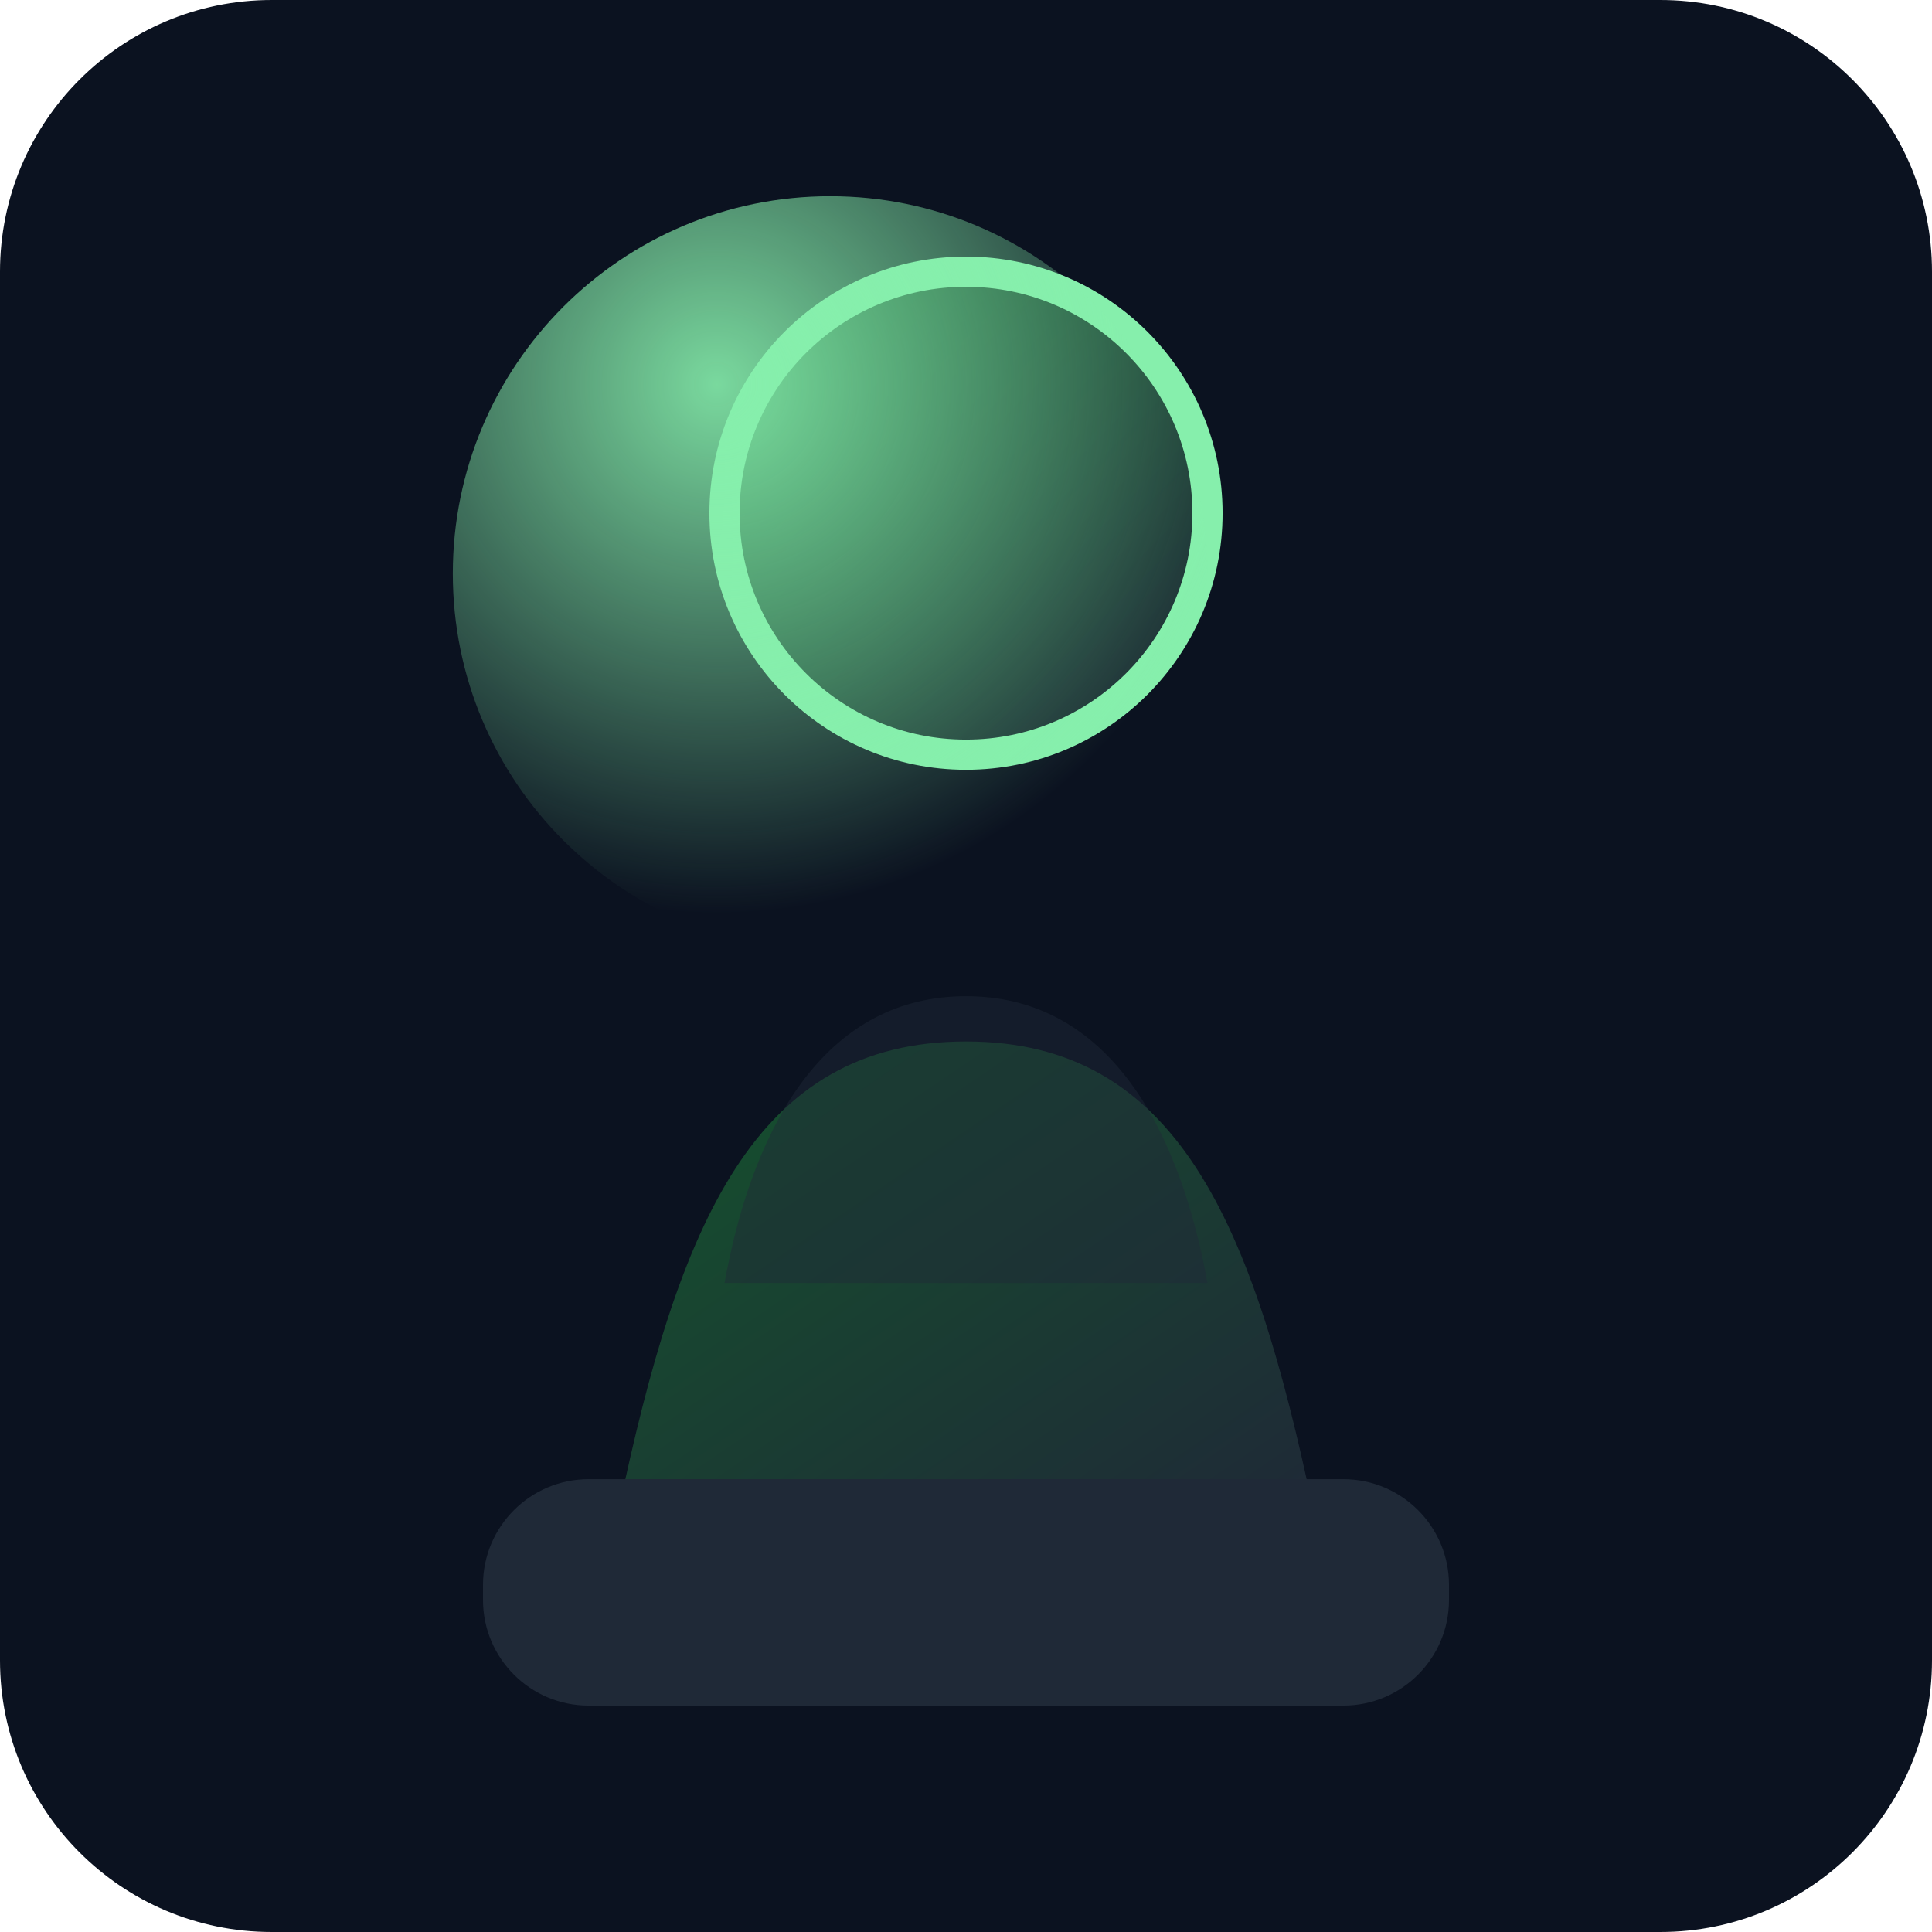
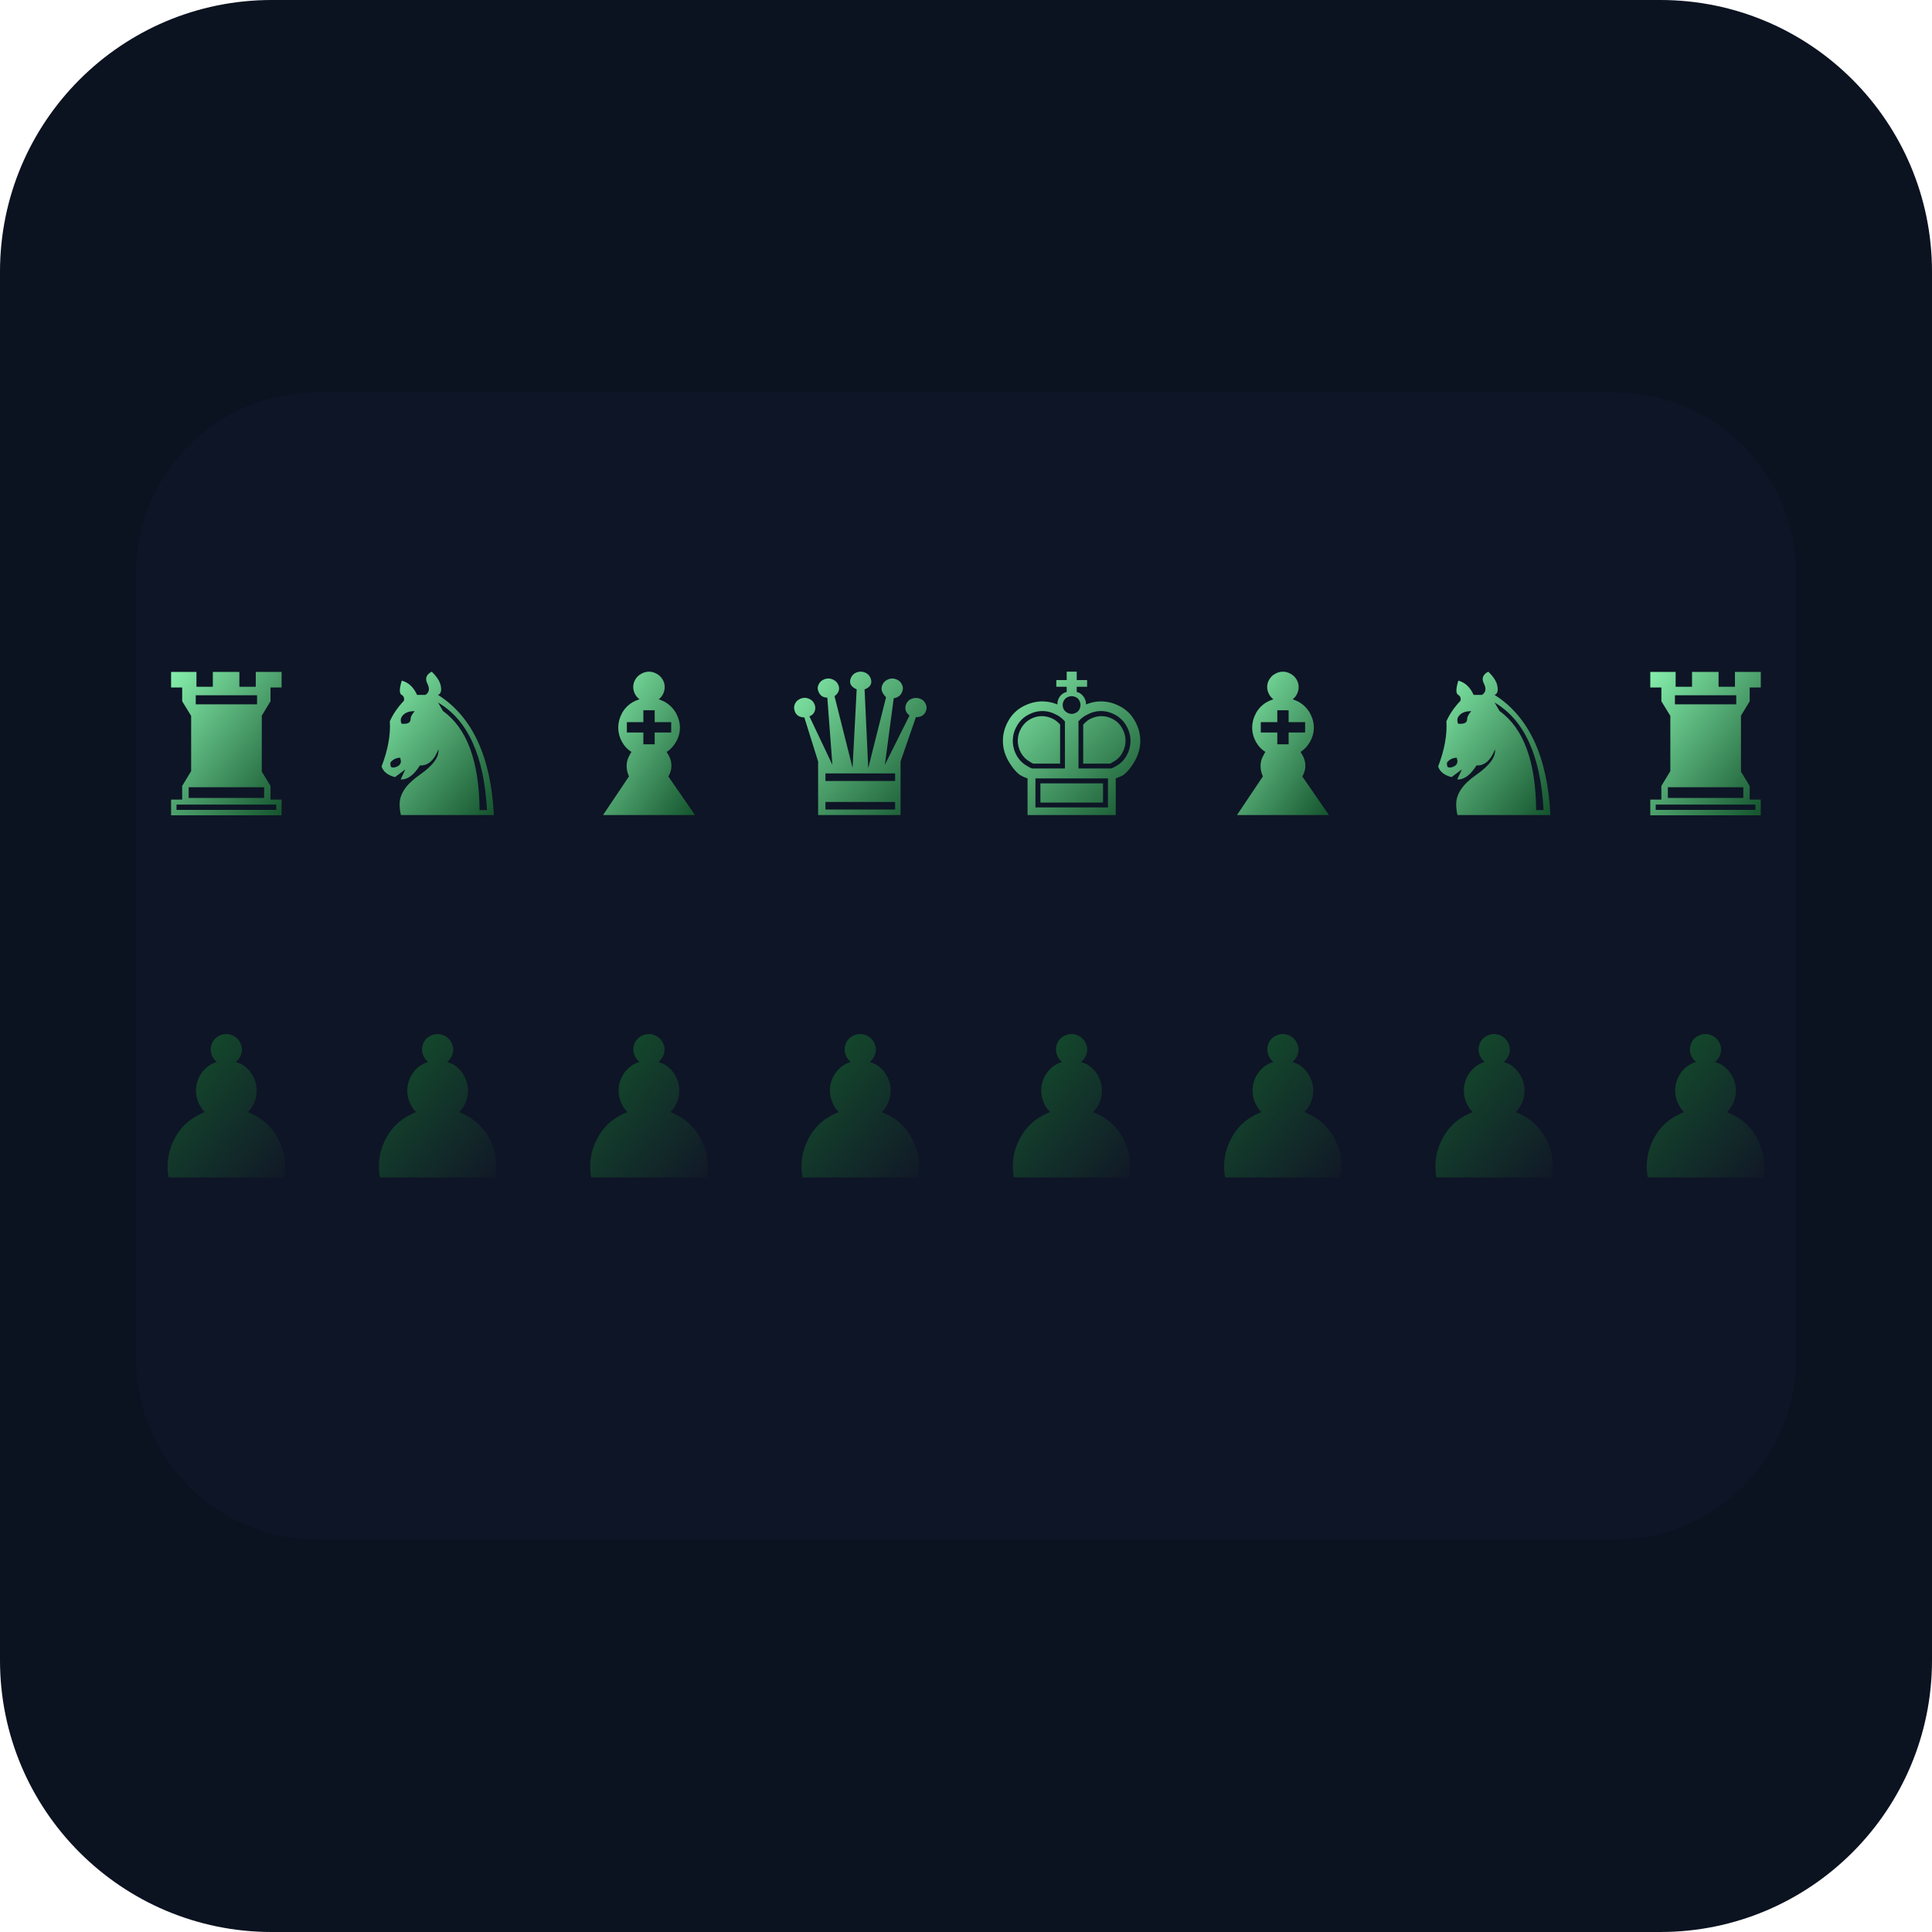
<svg xmlns="http://www.w3.org/2000/svg" width="256" height="256" viewBox="0 0 256 256">
  <defs>
-     <radialGradient id="shine" cx="35%" cy="25%" r="70%">
-       <stop offset="0%" stop-color="#86efac" stop-opacity="0.9" />
-       <stop offset="100%" stop-color="#86efac" stop-opacity="0" />
-     </radialGradient>
-     <linearGradient id="body" x1="0" y1="0" x2="1" y2="1">
+     <linearGradient id="piece" x1="0" y1="0" x2="1" y2="1">
      <stop offset="0%" stop-color="#14532d" />
-       <stop offset="100%" stop-color="#1f2937" />
+       <stop offset="100%" stop-color="#111827" />
+     </linearGradient>
+     <linearGradient id="pieceAlt" x1="0" y1="0" x2="1" y2="1">
+       <stop offset="0%" stop-color="#86efac" />
+       <stop offset="100%" stop-color="#14532d" />
    </linearGradient>
  </defs>
  <rect width="256" height="256" rx="36" fill="#0b1220" />
-   <circle cx="128" cy="68" r="32" fill="url(#body)" stroke="#86efac" stroke-width="4" />
-   <path d="M82 200c8-38 18-62 46-62s38 24 46 62" fill="url(#body)" />
-   <path d="M96 170c4-22 14-38 32-38s28 16 32 38" fill="#1f2937" opacity="0.45" />
-   <rect x="64" y="196" width="128" height="30" rx="14" fill="#1f2937" />
-   <circle cx="110" cy="76" r="50" fill="url(#shine)" />
+   <rect x="18" y="52" width="220" height="152" rx="24" fill="#0f172a" opacity="0.65" />
+   <g font-family="'DejaVu Sans','Segoe UI Symbol','Noto Sans Symbols2','Apple Symbols',sans-serif" font-size="26" font-weight="700" text-anchor="middle">
+     <text x="30" y="108" fill="url(#pieceAlt)">♜</text>
+     <text x="58" y="108" fill="url(#pieceAlt)">♞</text>
+     <text x="86" y="108" fill="url(#pieceAlt)">♝</text>
+     <text x="114" y="108" fill="url(#pieceAlt)">♛</text>
+     <text x="142" y="108" fill="url(#pieceAlt)">♚</text>
+     <text x="170" y="108" fill="url(#pieceAlt)">♝</text>
+     <text x="198" y="108" fill="url(#pieceAlt)">♞</text>
+     <text x="226" y="108" fill="url(#pieceAlt)">♜</text>
+     <text x="30" y="156" fill="url(#piece)">♟</text>
+     <text x="58" y="156" fill="url(#piece)">♟</text>
+     <text x="86" y="156" fill="url(#piece)">♟</text>
+     <text x="114" y="156" fill="url(#piece)">♟</text>
+     <text x="142" y="156" fill="url(#piece)">♟</text>
+     <text x="170" y="156" fill="url(#piece)">♟</text>
+     <text x="198" y="156" fill="url(#piece)">♟</text>
+     <text x="226" y="156" fill="url(#piece)">♟</text>
+   </g>
</svg>
